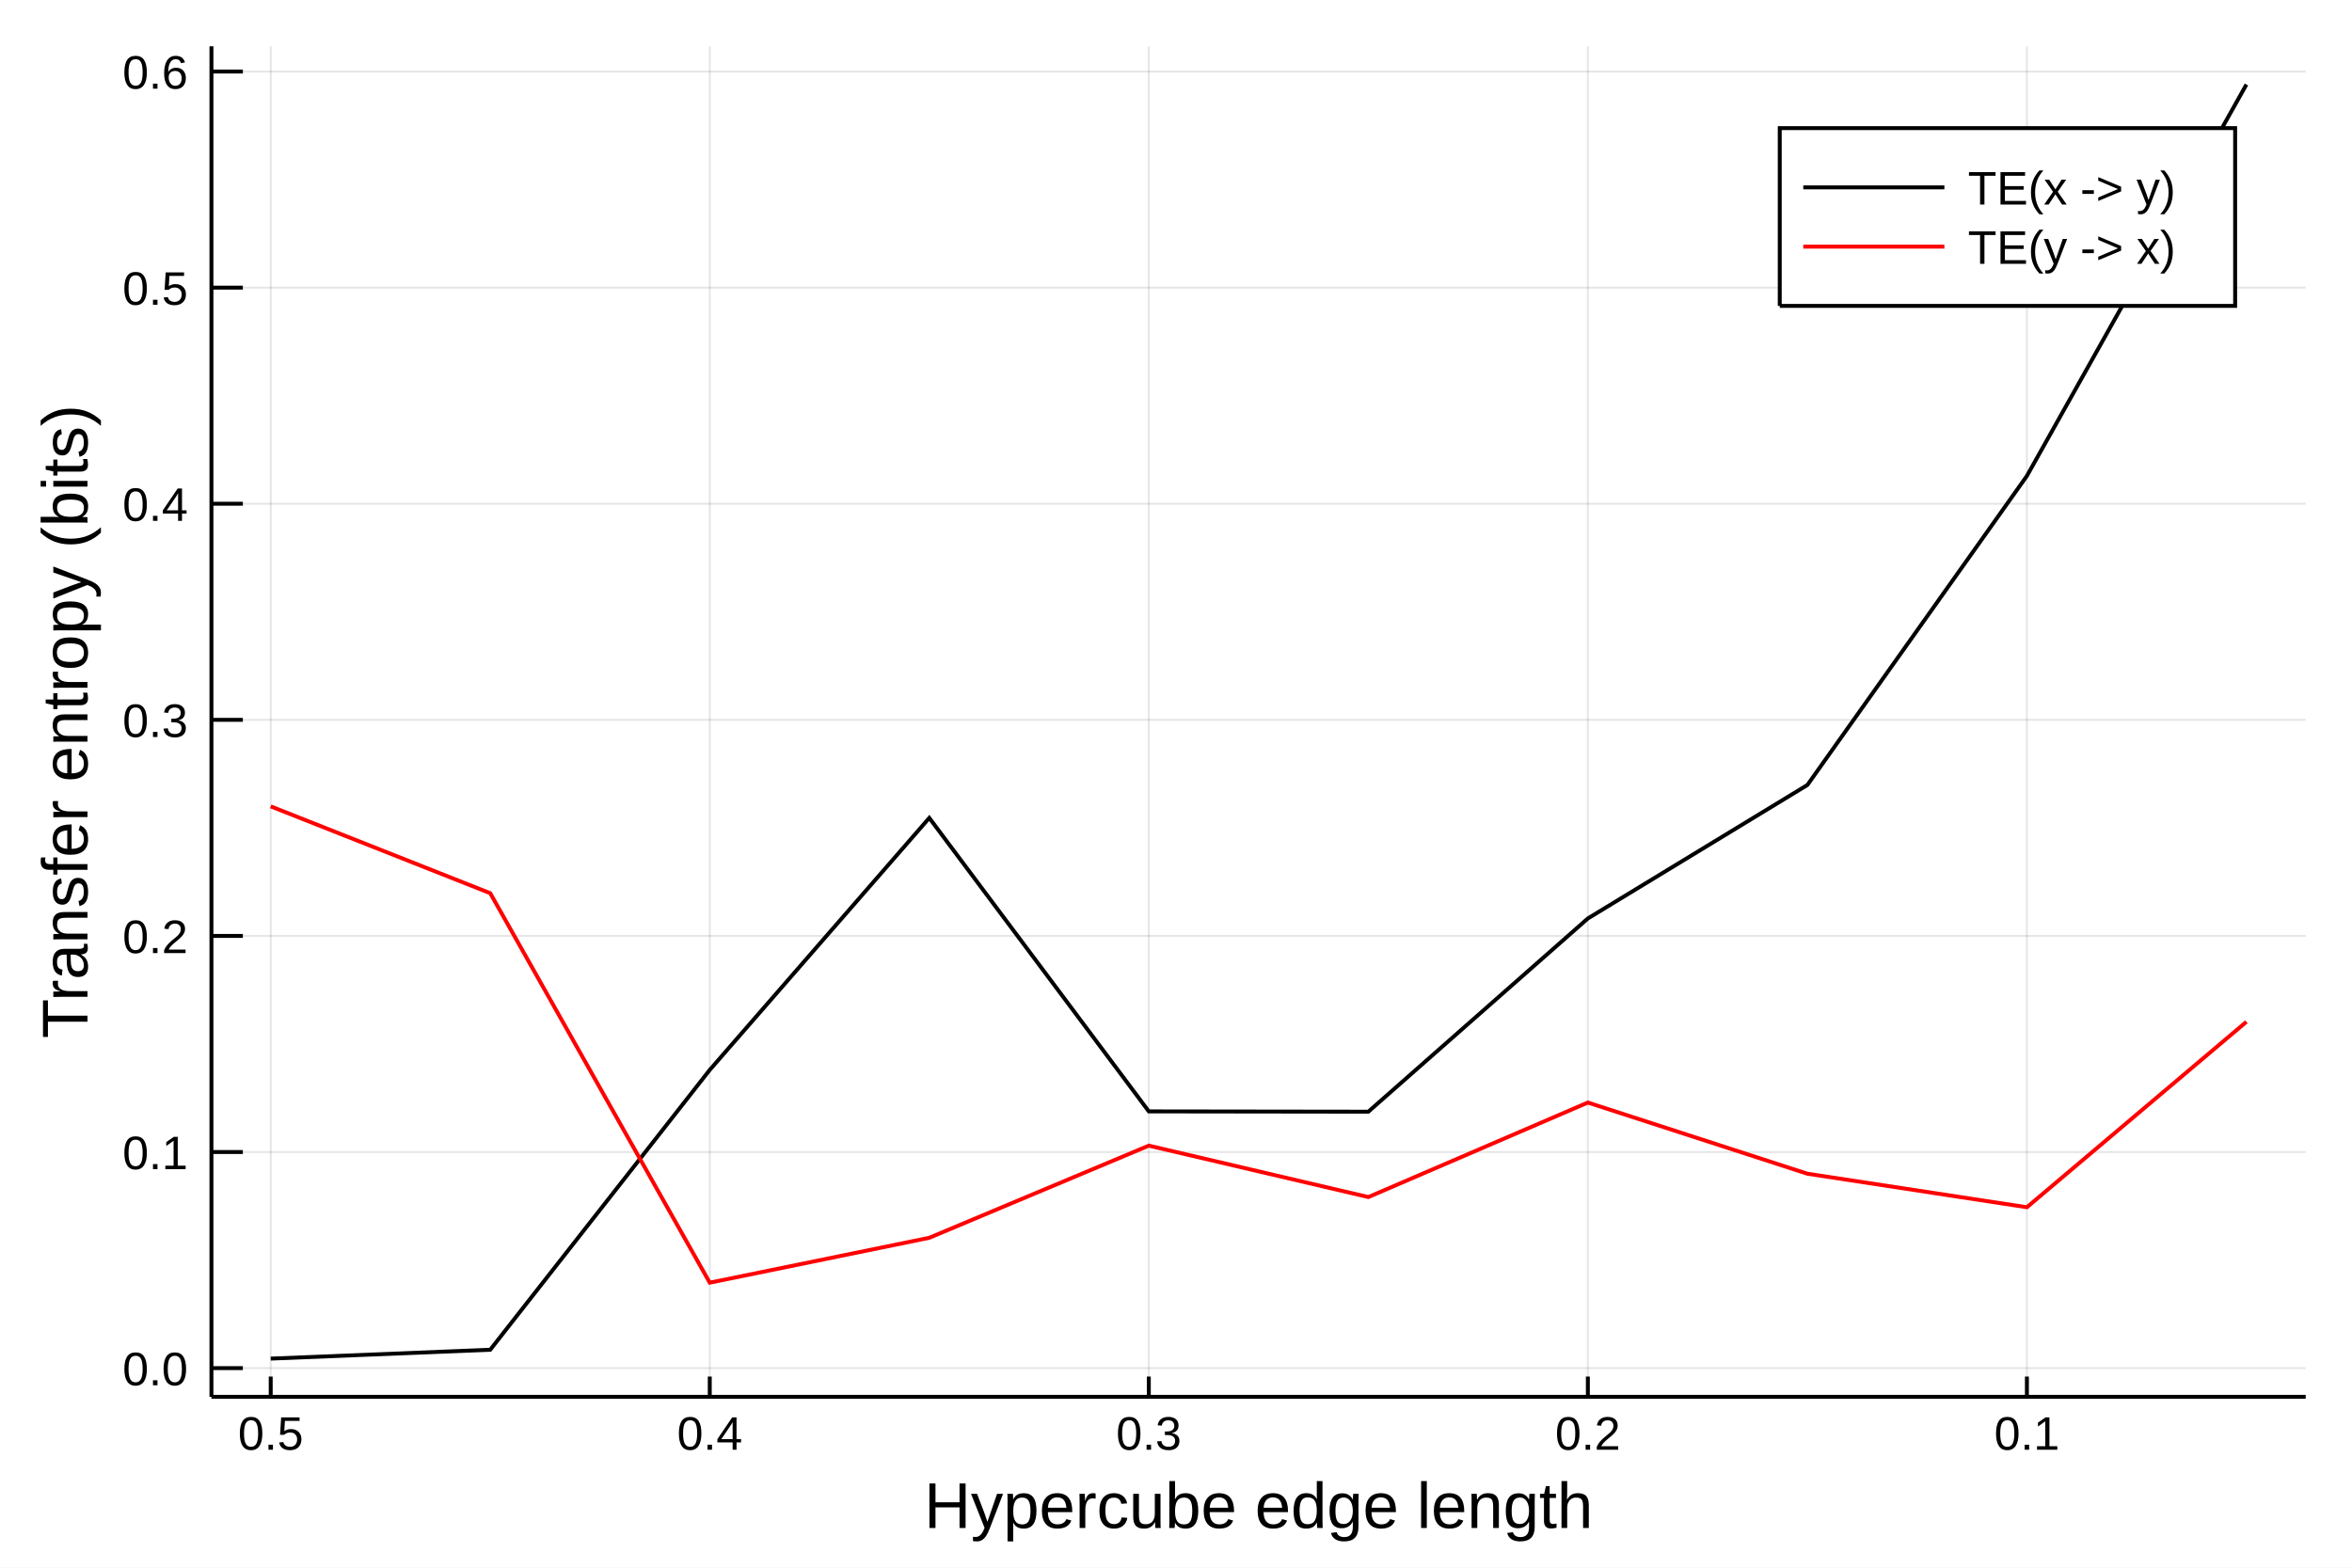
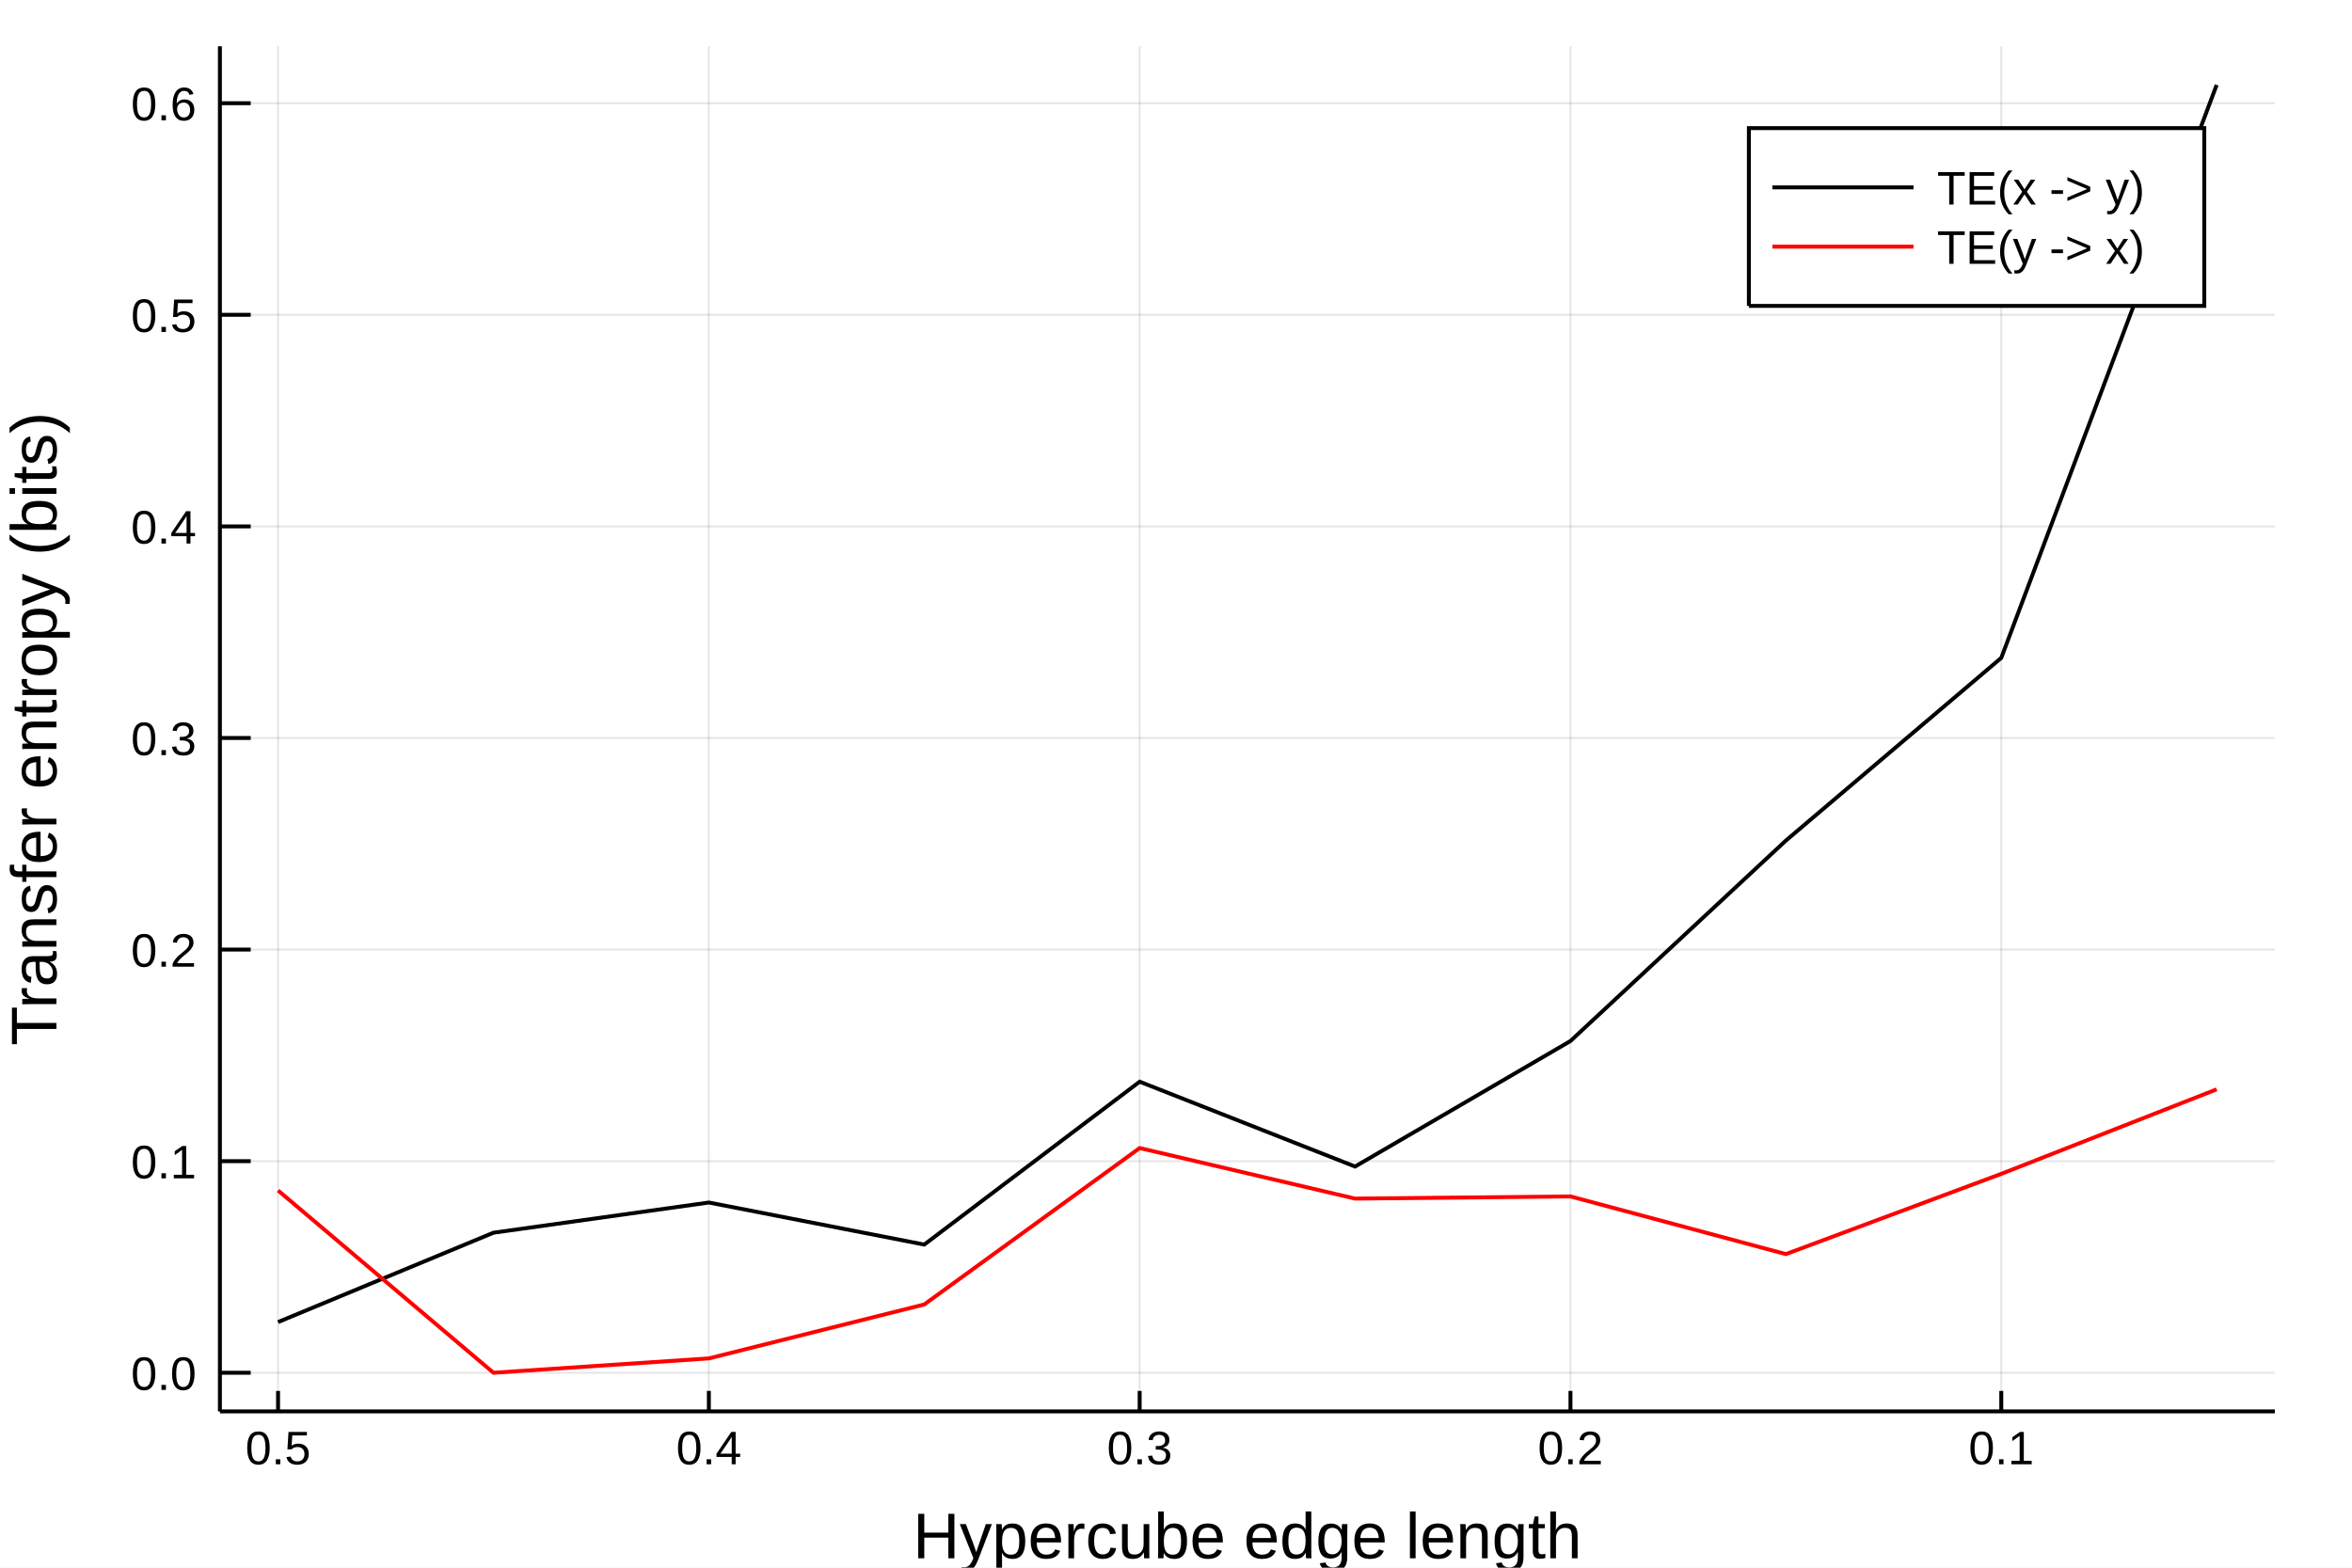
<svg xmlns="http://www.w3.org/2000/svg" width="600" height="400" viewBox="0 0 2400 1600">
  <defs>
-     <clipPath id="clip6900">
+     <clipPath id="clip0000">
      <rect x="0" y="0" width="2400" height="1600" />
    </clipPath>
  </defs>
-   <path clip-path="url(#clip6900)" d=" M0 1600 L2400 1600 L2400 0 L0 0  Z   " fill="#ffffff" fill-rule="evenodd" fill-opacity="1" />
+   <path clip-path="url(#clip0000)" d=" M0 1600 L2400 1600 L2400 0 L0 0  Z   " fill="#ffffff" fill-rule="evenodd" fill-opacity="1" />
  <defs>
-     <clipPath id="clip6901">
+     <clipPath id="clip0001">
      <rect x="480" y="0" width="1681" height="1600" />
    </clipPath>
  </defs>
-   <path clip-path="url(#clip6900)" d=" M215.754 1425.62 L2352.76 1425.62 L2352.76 47.244 L215.754 47.244  Z   " fill="#ffffff" fill-rule="evenodd" fill-opacity="1" />
+   <path clip-path="url(#clip0000)" d=" M224.386 1440.48 L2321.26 1440.48 L2321.26 47.244 L224.386 47.244  Z   " fill="#ffffff" fill-rule="evenodd" fill-opacity="1" />
  <defs>
-     <clipPath id="clip6902">
-       <rect x="215" y="47" width="2138" height="1379" />
+     <clipPath id="clip0002">
+       <rect x="224" y="47" width="2098" height="1394" />
    </clipPath>
  </defs>
-   <polyline clip-path="url(#clip6902)" style="stroke:#000000; stroke-width:2; stroke-opacity:0.1; fill:none" points="   2068.27,1425.62 2068.27,47.244    " />
-   <polyline clip-path="url(#clip6902)" style="stroke:#000000; stroke-width:2; stroke-opacity:0.1; fill:none" points="   1620.26,1425.62 1620.26,47.244    " />
-   <polyline clip-path="url(#clip6902)" style="stroke:#000000; stroke-width:2; stroke-opacity:0.1; fill:none" points="   1172.25,1425.62 1172.25,47.244    " />
-   <polyline clip-path="url(#clip6902)" style="stroke:#000000; stroke-width:2; stroke-opacity:0.1; fill:none" points="   724.244,1425.62 724.244,47.244    " />
-   <polyline clip-path="url(#clip6902)" style="stroke:#000000; stroke-width:2; stroke-opacity:0.1; fill:none" points="   276.235,1425.62 276.235,47.244    " />
-   <polyline clip-path="url(#clip6902)" style="stroke:#000000; stroke-width:2; stroke-opacity:0.1; fill:none" points="   2352.76,1396.32 215.754,1396.32    " />
-   <polyline clip-path="url(#clip6902)" style="stroke:#000000; stroke-width:2; stroke-opacity:0.1; fill:none" points="   2352.76,1175.77 215.754,1175.77    " />
-   <polyline clip-path="url(#clip6902)" style="stroke:#000000; stroke-width:2; stroke-opacity:0.1; fill:none" points="   2352.76,955.217 215.754,955.217    " />
-   <polyline clip-path="url(#clip6902)" style="stroke:#000000; stroke-width:2; stroke-opacity:0.1; fill:none" points="   2352.76,734.665 215.754,734.665    " />
-   <polyline clip-path="url(#clip6902)" style="stroke:#000000; stroke-width:2; stroke-opacity:0.1; fill:none" points="   2352.76,514.112 215.754,514.112    " />
-   <polyline clip-path="url(#clip6902)" style="stroke:#000000; stroke-width:2; stroke-opacity:0.1; fill:none" points="   2352.76,293.56 215.754,293.56    " />
-   <polyline clip-path="url(#clip6902)" style="stroke:#000000; stroke-width:2; stroke-opacity:0.1; fill:none" points="   2352.76,73.007 215.754,73.007    " />
-   <polyline clip-path="url(#clip6900)" style="stroke:#000000; stroke-width:4; stroke-opacity:1; fill:none" points="   2352.76,1425.62 215.754,1425.62    " />
-   <polyline clip-path="url(#clip6900)" style="stroke:#000000; stroke-width:4; stroke-opacity:1; fill:none" points="   215.754,1425.62 215.754,47.244    " />
-   <polyline clip-path="url(#clip6900)" style="stroke:#000000; stroke-width:4; stroke-opacity:1; fill:none" points="   2068.27,1425.62 2068.27,1404.94    " />
-   <polyline clip-path="url(#clip6900)" style="stroke:#000000; stroke-width:4; stroke-opacity:1; fill:none" points="   1620.26,1425.62 1620.26,1404.94    " />
-   <polyline clip-path="url(#clip6900)" style="stroke:#000000; stroke-width:4; stroke-opacity:1; fill:none" points="   1172.25,1425.62 1172.25,1404.94    " />
-   <polyline clip-path="url(#clip6900)" style="stroke:#000000; stroke-width:4; stroke-opacity:1; fill:none" points="   724.244,1425.62 724.244,1404.94    " />
-   <polyline clip-path="url(#clip6900)" style="stroke:#000000; stroke-width:4; stroke-opacity:1; fill:none" points="   276.235,1425.62 276.235,1404.94    " />
-   <polyline clip-path="url(#clip6900)" style="stroke:#000000; stroke-width:4; stroke-opacity:1; fill:none" points="   215.754,1396.32 247.809,1396.32    " />
-   <polyline clip-path="url(#clip6900)" style="stroke:#000000; stroke-width:4; stroke-opacity:1; fill:none" points="   215.754,1175.77 247.809,1175.77    " />
-   <polyline clip-path="url(#clip6900)" style="stroke:#000000; stroke-width:4; stroke-opacity:1; fill:none" points="   215.754,955.217 247.809,955.217    " />
-   <polyline clip-path="url(#clip6900)" style="stroke:#000000; stroke-width:4; stroke-opacity:1; fill:none" points="   215.754,734.665 247.809,734.665    " />
-   <polyline clip-path="url(#clip6900)" style="stroke:#000000; stroke-width:4; stroke-opacity:1; fill:none" points="   215.754,514.112 247.809,514.112    " />
-   <polyline clip-path="url(#clip6900)" style="stroke:#000000; stroke-width:4; stroke-opacity:1; fill:none" points="   215.754,293.56 247.809,293.56    " />
-   <polyline clip-path="url(#clip6900)" style="stroke:#000000; stroke-width:4; stroke-opacity:1; fill:none" points="   215.754,73.007 247.809,73.007    " />
-   <g clip-path="url(#clip6900)">
-     <text style="fill:#000000; fill-opacity:1; font-family:Arial,Helvetica Neue,Helvetica,sans-serif; font-size:48px; text-anchor:middle;" transform="rotate(0, 2068.27, 1479.62)" x="2068.27" y="1479.62">0.1</text>
+   <polyline clip-path="url(#clip0002)" style="stroke:#000000; stroke-width:2; stroke-opacity:0.1; fill:none" points="   2042.12,1440.48 2042.12,47.244    " />
+   <polyline clip-path="url(#clip0002)" style="stroke:#000000; stroke-width:2; stroke-opacity:0.1; fill:none" points="   1602.52,1440.48 1602.52,47.244    " />
+   <polyline clip-path="url(#clip0002)" style="stroke:#000000; stroke-width:2; stroke-opacity:0.1; fill:none" points="   1162.92,1440.48 1162.92,47.244    " />
+   <polyline clip-path="url(#clip0002)" style="stroke:#000000; stroke-width:2; stroke-opacity:0.1; fill:none" points="   723.328,1440.48 723.328,47.244    " />
+   <polyline clip-path="url(#clip0002)" style="stroke:#000000; stroke-width:2; stroke-opacity:0.1; fill:none" points="   283.732,1440.48 283.732,47.244    " />
+   <polyline clip-path="url(#clip0002)" style="stroke:#000000; stroke-width:2; stroke-opacity:0.1; fill:none" points="   2321.26,1401.05 224.386,1401.05    " />
+   <polyline clip-path="url(#clip0002)" style="stroke:#000000; stroke-width:2; stroke-opacity:0.1; fill:none" points="   2321.26,1185.1 224.386,1185.1    " />
+   <polyline clip-path="url(#clip0002)" style="stroke:#000000; stroke-width:2; stroke-opacity:0.1; fill:none" points="   2321.26,969.147 224.386,969.147    " />
+   <polyline clip-path="url(#clip0002)" style="stroke:#000000; stroke-width:2; stroke-opacity:0.1; fill:none" points="   2321.26,753.194 224.386,753.194    " />
+   <polyline clip-path="url(#clip0002)" style="stroke:#000000; stroke-width:2; stroke-opacity:0.1; fill:none" points="   2321.26,537.242 224.386,537.242    " />
+   <polyline clip-path="url(#clip0002)" style="stroke:#000000; stroke-width:2; stroke-opacity:0.1; fill:none" points="   2321.26,321.29 224.386,321.29    " />
+   <polyline clip-path="url(#clip0002)" style="stroke:#000000; stroke-width:2; stroke-opacity:0.1; fill:none" points="   2321.26,105.337 224.386,105.337    " />
+   <polyline clip-path="url(#clip0000)" style="stroke:#000000; stroke-width:4; stroke-opacity:1; fill:none" points="   2321.26,1440.48 224.386,1440.48    " />
+   <polyline clip-path="url(#clip0000)" style="stroke:#000000; stroke-width:4; stroke-opacity:1; fill:none" points="   224.386,1440.48 224.386,47.244    " />
+   <polyline clip-path="url(#clip0000)" style="stroke:#000000; stroke-width:4; stroke-opacity:1; fill:none" points="   2042.12,1440.48 2042.12,1419.58    " />
+   <polyline clip-path="url(#clip0000)" style="stroke:#000000; stroke-width:4; stroke-opacity:1; fill:none" points="   1602.52,1440.48 1602.52,1419.58    " />
+   <polyline clip-path="url(#clip0000)" style="stroke:#000000; stroke-width:4; stroke-opacity:1; fill:none" points="   1162.92,1440.48 1162.92,1419.58    " />
+   <polyline clip-path="url(#clip0000)" style="stroke:#000000; stroke-width:4; stroke-opacity:1; fill:none" points="   723.328,1440.48 723.328,1419.58    " />
+   <polyline clip-path="url(#clip0000)" style="stroke:#000000; stroke-width:4; stroke-opacity:1; fill:none" points="   283.732,1440.48 283.732,1419.58    " />
+   <polyline clip-path="url(#clip0000)" style="stroke:#000000; stroke-width:4; stroke-opacity:1; fill:none" points="   224.386,1401.05 255.839,1401.05    " />
+   <polyline clip-path="url(#clip0000)" style="stroke:#000000; stroke-width:4; stroke-opacity:1; fill:none" points="   224.386,1185.1 255.839,1185.1    " />
+   <polyline clip-path="url(#clip0000)" style="stroke:#000000; stroke-width:4; stroke-opacity:1; fill:none" points="   224.386,969.147 255.839,969.147    " />
+   <polyline clip-path="url(#clip0000)" style="stroke:#000000; stroke-width:4; stroke-opacity:1; fill:none" points="   224.386,753.194 255.839,753.194    " />
+   <polyline clip-path="url(#clip0000)" style="stroke:#000000; stroke-width:4; stroke-opacity:1; fill:none" points="   224.386,537.242 255.839,537.242    " />
+   <polyline clip-path="url(#clip0000)" style="stroke:#000000; stroke-width:4; stroke-opacity:1; fill:none" points="   224.386,321.29 255.839,321.29    " />
+   <polyline clip-path="url(#clip0000)" style="stroke:#000000; stroke-width:4; stroke-opacity:1; fill:none" points="   224.386,105.337 255.839,105.337    " />
+   <g clip-path="url(#clip0000)">
+     <text style="fill:#000000; fill-opacity:1; font-family:Arial,Helvetica Neue,Helvetica,sans-serif; font-size:48px; text-anchor:middle;" transform="rotate(0, 2042.12, 1494.48)" x="2042.12" y="1494.48">0.1</text>
  </g>
-   <g clip-path="url(#clip6900)">
-     <text style="fill:#000000; fill-opacity:1; font-family:Arial,Helvetica Neue,Helvetica,sans-serif; font-size:48px; text-anchor:middle;" transform="rotate(0, 1620.26, 1479.62)" x="1620.26" y="1479.62">0.2</text>
+   <g clip-path="url(#clip0000)">
+     <text style="fill:#000000; fill-opacity:1; font-family:Arial,Helvetica Neue,Helvetica,sans-serif; font-size:48px; text-anchor:middle;" transform="rotate(0, 1602.52, 1494.48)" x="1602.52" y="1494.48">0.2</text>
  </g>
-   <g clip-path="url(#clip6900)">
-     <text style="fill:#000000; fill-opacity:1; font-family:Arial,Helvetica Neue,Helvetica,sans-serif; font-size:48px; text-anchor:middle;" transform="rotate(0, 1172.25, 1479.62)" x="1172.25" y="1479.62">0.3</text>
+   <g clip-path="url(#clip0000)">
+     <text style="fill:#000000; fill-opacity:1; font-family:Arial,Helvetica Neue,Helvetica,sans-serif; font-size:48px; text-anchor:middle;" transform="rotate(0, 1162.92, 1494.48)" x="1162.92" y="1494.48">0.3</text>
  </g>
-   <g clip-path="url(#clip6900)">
-     <text style="fill:#000000; fill-opacity:1; font-family:Arial,Helvetica Neue,Helvetica,sans-serif; font-size:48px; text-anchor:middle;" transform="rotate(0, 724.244, 1479.62)" x="724.244" y="1479.62">0.4</text>
+   <g clip-path="url(#clip0000)">
+     <text style="fill:#000000; fill-opacity:1; font-family:Arial,Helvetica Neue,Helvetica,sans-serif; font-size:48px; text-anchor:middle;" transform="rotate(0, 723.328, 1494.48)" x="723.328" y="1494.48">0.4</text>
  </g>
-   <g clip-path="url(#clip6900)">
-     <text style="fill:#000000; fill-opacity:1; font-family:Arial,Helvetica Neue,Helvetica,sans-serif; font-size:48px; text-anchor:middle;" transform="rotate(0, 276.235, 1479.62)" x="276.235" y="1479.62">0.5</text>
+   <g clip-path="url(#clip0000)">
+     <text style="fill:#000000; fill-opacity:1; font-family:Arial,Helvetica Neue,Helvetica,sans-serif; font-size:48px; text-anchor:middle;" transform="rotate(0, 283.732, 1494.48)" x="283.732" y="1494.48">0.5</text>
  </g>
-   <g clip-path="url(#clip6900)">
-     <text style="fill:#000000; fill-opacity:1; font-family:Arial,Helvetica Neue,Helvetica,sans-serif; font-size:48px; text-anchor:end;" transform="rotate(0, 191.754, 1413.82)" x="191.754" y="1413.82">0.0</text>
+   <g clip-path="url(#clip0000)">
+     <text style="fill:#000000; fill-opacity:1; font-family:Arial,Helvetica Neue,Helvetica,sans-serif; font-size:48px; text-anchor:end;" transform="rotate(0, 200.386, 1418.55)" x="200.386" y="1418.55">0.0</text>
  </g>
-   <g clip-path="url(#clip6900)">
-     <text style="fill:#000000; fill-opacity:1; font-family:Arial,Helvetica Neue,Helvetica,sans-serif; font-size:48px; text-anchor:end;" transform="rotate(0, 191.754, 1193.27)" x="191.754" y="1193.27">0.1</text>
+   <g clip-path="url(#clip0000)">
+     <text style="fill:#000000; fill-opacity:1; font-family:Arial,Helvetica Neue,Helvetica,sans-serif; font-size:48px; text-anchor:end;" transform="rotate(0, 200.386, 1202.6)" x="200.386" y="1202.6">0.1</text>
  </g>
-   <g clip-path="url(#clip6900)">
-     <text style="fill:#000000; fill-opacity:1; font-family:Arial,Helvetica Neue,Helvetica,sans-serif; font-size:48px; text-anchor:end;" transform="rotate(0, 191.754, 972.717)" x="191.754" y="972.717">0.2</text>
+   <g clip-path="url(#clip0000)">
+     <text style="fill:#000000; fill-opacity:1; font-family:Arial,Helvetica Neue,Helvetica,sans-serif; font-size:48px; text-anchor:end;" transform="rotate(0, 200.386, 986.647)" x="200.386" y="986.647">0.2</text>
  </g>
-   <g clip-path="url(#clip6900)">
-     <text style="fill:#000000; fill-opacity:1; font-family:Arial,Helvetica Neue,Helvetica,sans-serif; font-size:48px; text-anchor:end;" transform="rotate(0, 191.754, 752.165)" x="191.754" y="752.165">0.3</text>
+   <g clip-path="url(#clip0000)">
+     <text style="fill:#000000; fill-opacity:1; font-family:Arial,Helvetica Neue,Helvetica,sans-serif; font-size:48px; text-anchor:end;" transform="rotate(0, 200.386, 770.694)" x="200.386" y="770.694">0.3</text>
  </g>
-   <g clip-path="url(#clip6900)">
-     <text style="fill:#000000; fill-opacity:1; font-family:Arial,Helvetica Neue,Helvetica,sans-serif; font-size:48px; text-anchor:end;" transform="rotate(0, 191.754, 531.612)" x="191.754" y="531.612">0.4</text>
+   <g clip-path="url(#clip0000)">
+     <text style="fill:#000000; fill-opacity:1; font-family:Arial,Helvetica Neue,Helvetica,sans-serif; font-size:48px; text-anchor:end;" transform="rotate(0, 200.386, 554.742)" x="200.386" y="554.742">0.4</text>
  </g>
-   <g clip-path="url(#clip6900)">
-     <text style="fill:#000000; fill-opacity:1; font-family:Arial,Helvetica Neue,Helvetica,sans-serif; font-size:48px; text-anchor:end;" transform="rotate(0, 191.754, 311.06)" x="191.754" y="311.06">0.5</text>
+   <g clip-path="url(#clip0000)">
+     <text style="fill:#000000; fill-opacity:1; font-family:Arial,Helvetica Neue,Helvetica,sans-serif; font-size:48px; text-anchor:end;" transform="rotate(0, 200.386, 338.79)" x="200.386" y="338.79">0.5</text>
  </g>
-   <g clip-path="url(#clip6900)">
-     <text style="fill:#000000; fill-opacity:1; font-family:Arial,Helvetica Neue,Helvetica,sans-serif; font-size:48px; text-anchor:end;" transform="rotate(0, 191.754, 90.5073)" x="191.754" y="90.507">0.6</text>
+   <g clip-path="url(#clip0000)">
+     <text style="fill:#000000; fill-opacity:1; font-family:Arial,Helvetica Neue,Helvetica,sans-serif; font-size:48px; text-anchor:end;" transform="rotate(0, 200.386, 122.837)" x="200.386" y="122.837">0.6</text>
  </g>
-   <g clip-path="url(#clip6900)">
-     <text style="fill:#000000; fill-opacity:1; font-family:Arial,Helvetica Neue,Helvetica,sans-serif; font-size:66px; text-anchor:middle;" transform="rotate(0, 1284.25, 1559.48)" x="1284.25" y="1559.48">Hypercube edge length</text>
+   <g clip-path="url(#clip0000)">
+     <text style="fill:#000000; fill-opacity:1; font-family:Arial,Helvetica Neue,Helvetica,sans-serif; font-size:66px; text-anchor:middle;" transform="rotate(0, 1272.82, 1590.4)" x="1272.82" y="1590.4">Hypercube edge length</text>
  </g>
-   <g clip-path="url(#clip6900)">
-     <text style="fill:#000000; fill-opacity:1; font-family:Arial,Helvetica Neue,Helvetica,sans-serif; font-size:66px; text-anchor:middle;" transform="rotate(-90, 89.2861, 736.431)" x="89.286" y="736.431">Transfer entropy (bits)</text>
+   <g clip-path="url(#clip0000)">
+     <text style="fill:#000000; fill-opacity:1; font-family:Arial,Helvetica Neue,Helvetica,sans-serif; font-size:66px; text-anchor:middle;" transform="rotate(-90, 57.6, 743.863)" x="57.6" y="743.863">Transfer entropy (bits)</text>
  </g>
-   <polyline clip-path="url(#clip6902)" style="stroke:#000000; stroke-width:4; stroke-opacity:1; fill:none" points="   2292.27,86.255 2068.27,485.716 1844.27,801.177 1620.26,937.383 1396.26,1134.6 1172.25,1134.3 948.248,834.777 724.244,1091.94 500.24,1377.57 276.235,1386.61       " />
-   <polyline clip-path="url(#clip6902)" style="stroke:#ff0000; stroke-width:4; stroke-opacity:1; fill:none" points="   2292.27,1042.84 2068.27,1232.12 1844.27,1197.91 1620.26,1125.28 1396.26,1221.74 1172.25,1169.26 948.248,1263.3 724.244,1309.12 500.24,911.593 276.235,822.995       " />
-   <path clip-path="url(#clip6900)" d=" M1816.07 312.204 L2280.76 312.204 L2280.76 130.764 L1816.07 130.764  Z   " fill="#ffffff" fill-rule="evenodd" fill-opacity="1" />
-   <polyline clip-path="url(#clip6900)" style="stroke:#000000; stroke-width:4; stroke-opacity:1; fill:none" points="   1816.07,312.204 2280.76,312.204 2280.76,130.764 1816.07,130.764 1816.07,312.204    " />
-   <polyline clip-path="url(#clip6900)" style="stroke:#000000; stroke-width:4; stroke-opacity:1; fill:none" points="   1840.07,191.244 1984.07,191.244    " />
-   <g clip-path="url(#clip6900)">
-     <text style="fill:#000000; fill-opacity:1; font-family:Arial,Helvetica Neue,Helvetica,sans-serif; font-size:48px; text-anchor:start;" transform="rotate(0, 2008.07, 208.744)" x="2008.07" y="208.744">TE(x -&gt; y)</text>
+   <polyline clip-path="url(#clip0002)" style="stroke:#000000; stroke-width:4; stroke-opacity:1; fill:none" points="   2261.91,86.675 2042.12,671.429 1822.32,857.898 1602.52,1062.48 1382.72,1190.58 1162.92,1103.99 943.126,1270.23 723.328,1227.31 503.53,1258.12 283.732,1349.31       " />
+   <polyline clip-path="url(#clip0002)" style="stroke:#ff0000; stroke-width:4; stroke-opacity:1; fill:none" points="   2261.91,1111.79 2042.12,1198.05 1822.32,1279.95 1602.52,1221.08 1382.72,1223.31 1162.92,1171.72 943.126,1331.35 723.328,1386.4 503.53,1401.05 283.732,1215       " />
+   <path clip-path="url(#clip0000)" d=" M1784.57 312.204 L2249.26 312.204 L2249.26 130.764 L1784.57 130.764  Z   " fill="#ffffff" fill-rule="evenodd" fill-opacity="1" />
+   <polyline clip-path="url(#clip0000)" style="stroke:#000000; stroke-width:4; stroke-opacity:1; fill:none" points="   1784.57,312.204 2249.26,312.204 2249.26,130.764 1784.57,130.764 1784.57,312.204    " />
+   <polyline clip-path="url(#clip0000)" style="stroke:#000000; stroke-width:4; stroke-opacity:1; fill:none" points="   1808.57,191.244 1952.57,191.244    " />
+   <g clip-path="url(#clip0000)">
+     <text style="fill:#000000; fill-opacity:1; font-family:Arial,Helvetica Neue,Helvetica,sans-serif; font-size:48px; text-anchor:start;" transform="rotate(0, 1976.57, 208.744)" x="1976.57" y="208.744">TE(x -&gt; y)</text>
  </g>
-   <polyline clip-path="url(#clip6900)" style="stroke:#ff0000; stroke-width:4; stroke-opacity:1; fill:none" points="   1840.07,251.724 1984.07,251.724    " />
-   <g clip-path="url(#clip6900)">
-     <text style="fill:#000000; fill-opacity:1; font-family:Arial,Helvetica Neue,Helvetica,sans-serif; font-size:48px; text-anchor:start;" transform="rotate(0, 2008.07, 269.224)" x="2008.07" y="269.224">TE(y -&gt; x)</text>
+   <polyline clip-path="url(#clip0000)" style="stroke:#ff0000; stroke-width:4; stroke-opacity:1; fill:none" points="   1808.57,251.724 1952.57,251.724    " />
+   <g clip-path="url(#clip0000)">
+     <text style="fill:#000000; fill-opacity:1; font-family:Arial,Helvetica Neue,Helvetica,sans-serif; font-size:48px; text-anchor:start;" transform="rotate(0, 1976.57, 269.224)" x="1976.57" y="269.224">TE(y -&gt; x)</text>
  </g>
</svg>
